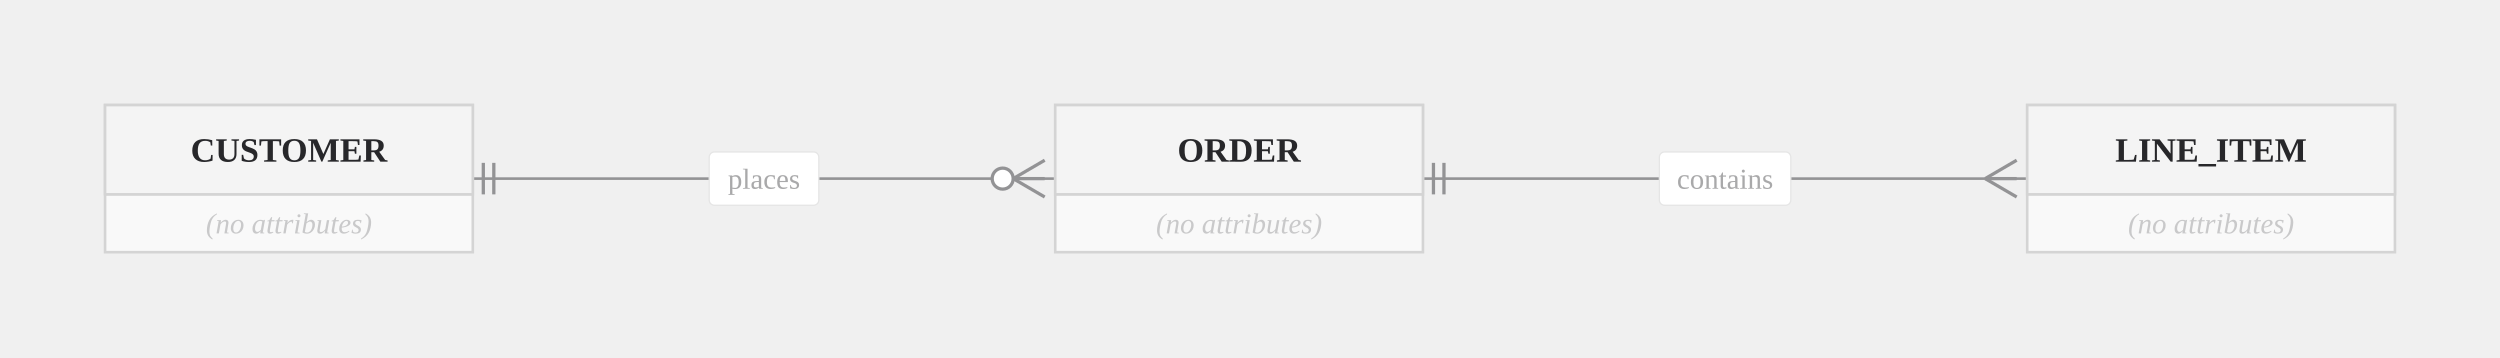
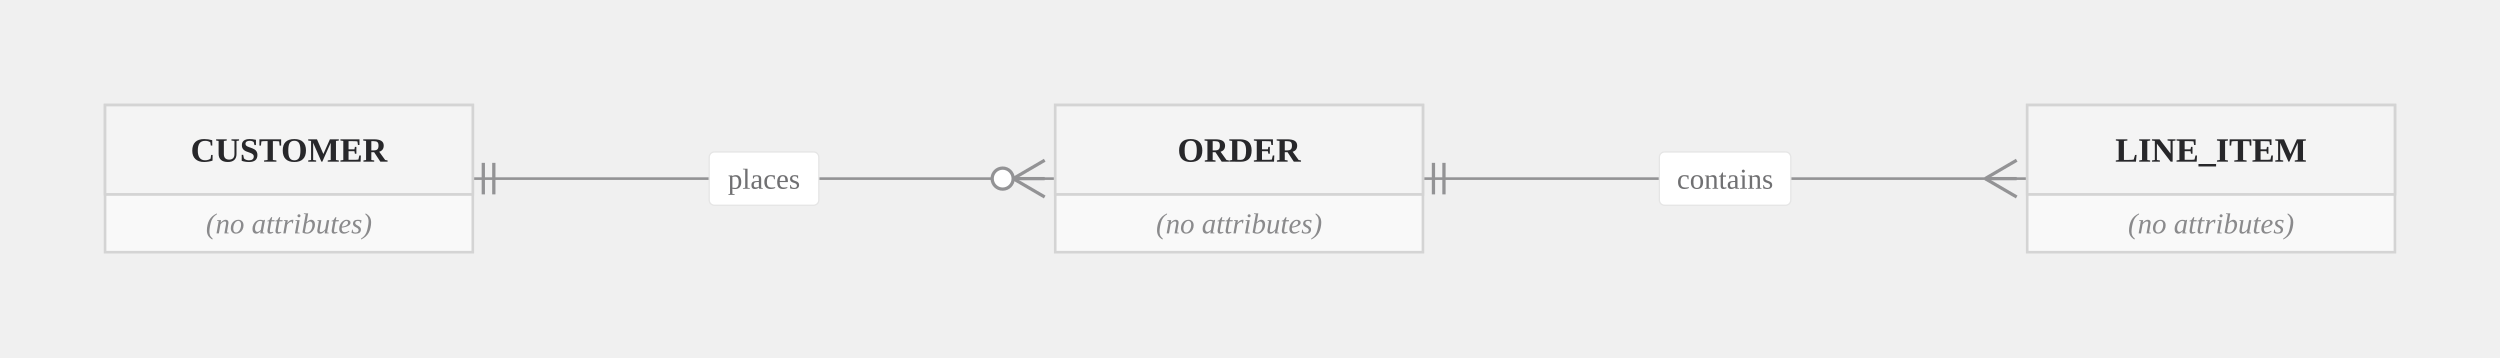
<svg xmlns="http://www.w3.org/2000/svg" viewBox="0 0 951.768 136" width="951.768" height="136" style="--bg:#FFFFFF;--fg:#27272A;--font:Inter;background:#FFFFFF">
  <style>
  text { font-family: var(--font, 'Inter'), system-ui, sans-serif; }
  .mono { font-family: 'JetBrains Mono', 'SF Mono', 'Fira Code', ui-monospace, monospace; }
  svg {
    /* Derived from --bg and --fg (overridable via --line, --accent, etc.) */
    --_text:          #27272A;
-     --_text-sec:      #7d7d7f;
-     --_text-muted:    #a9a9aa;
-     --_text-faint:    #c9c9ca;
+     --_text-sec:      #575759;
+     --_text-muted:    #707072;
+     --_text-faint:    #8a8a8c;
    --_line:          #939395;
    --_arrow:         #47474a;
    --_node-fill:     #f9f9f9;
    --_node-stroke:   #d4d4d4;
    --_group-fill:    #FFFFFF;
    --_group-hdr:     #f4f4f4;
    --_inner-stroke:  #e5e5e5;
    --_key-badge:     #e9e9ea;
  }
</style>
  <defs>
</defs>
  <polyline class="er-relationship" data-entity1="CUSTOMER" data-entity2="ORDER" data-cardinality1="one" data-cardinality2="zero-many" data-identifying="true" data-label="places" points="180,68 401.726,68" fill="none" stroke="#939395" stroke-width="1" />
  <polyline class="er-relationship" data-entity1="ORDER" data-entity2="LINE_ITEM" data-cardinality1="one" data-cardinality2="many" data-identifying="true" data-label="contains" points="541.726,68 771.768,68" fill="none" stroke="#939395" stroke-width="1" />
  <g class="entity" data-id="CUSTOMER" data-label="CUSTOMER">
    <rect x="40" y="40" width="140" height="56" rx="0" ry="0" fill="#f9f9f9" stroke="#d4d4d4" stroke-width="1" />
    <path d="M40,40 H180 V74 H40 Z" fill="#f4f4f4" stroke="#d4d4d4" stroke-width="1" />
    <text x="110" y="57" text-anchor="middle" font-size="13" font-weight="700" fill="#27272A" dy="4.55">CUSTOMER</text>
    <line x1="40" y1="74" x2="180" y2="74" stroke="#d4d4d4" stroke-width="0.75" />
-     <text x="110" y="85" text-anchor="middle" dy="0.35em" font-size="11" fill="#c9c9ca" font-style="italic">(no attributes)</text>
+     <text x="110" y="85" text-anchor="middle" dy="0.35em" font-size="11" fill="#8a8a8c" font-style="italic">(no attributes)</text>
  </g>
  <g class="entity" data-id="ORDER" data-label="ORDER">
    <rect x="401.726" y="40" width="140" height="56" rx="0" ry="0" fill="#f9f9f9" stroke="#d4d4d4" stroke-width="1" />
    <path d="M401.726,40 H541.726 V74 H401.726 Z" fill="#f4f4f4" stroke="#d4d4d4" stroke-width="1" />
    <text x="471.726" y="57" text-anchor="middle" font-size="13" font-weight="700" fill="#27272A" dy="4.55">ORDER</text>
    <line x1="401.726" y1="74" x2="541.726" y2="74" stroke="#d4d4d4" stroke-width="0.75" />
-     <text x="471.726" y="85" text-anchor="middle" dy="0.35em" font-size="11" fill="#c9c9ca" font-style="italic">(no attributes)</text>
+     <text x="471.726" y="85" text-anchor="middle" dy="0.35em" font-size="11" fill="#8a8a8c" font-style="italic">(no attributes)</text>
  </g>
  <g class="entity" data-id="LINE_ITEM" data-label="LINE_ITEM">
    <rect x="771.768" y="40" width="140" height="56" rx="0" ry="0" fill="#f9f9f9" stroke="#d4d4d4" stroke-width="1" />
    <path d="M771.768,40 H911.768 V74 H771.768 Z" fill="#f4f4f4" stroke="#d4d4d4" stroke-width="1" />
    <text x="841.768" y="57" text-anchor="middle" font-size="13" font-weight="700" fill="#27272A" dy="4.55">LINE_ITEM</text>
    <line x1="771.768" y1="74" x2="911.768" y2="74" stroke="#d4d4d4" stroke-width="0.75" />
-     <text x="841.768" y="85" text-anchor="middle" dy="0.35em" font-size="11" fill="#c9c9ca" font-style="italic">(no attributes)</text>
+     <text x="841.768" y="85" text-anchor="middle" dy="0.35em" font-size="11" fill="#8a8a8c" font-style="italic">(no attributes)</text>
  </g>
  <line x1="184" y1="62" x2="184" y2="74" stroke="#939395" stroke-width="1.25" />
  <line x1="188" y1="62" x2="188" y2="74" stroke="#939395" stroke-width="1.25" />
  <line x1="397.726" y1="75" x2="385.726" y2="68" stroke="#939395" stroke-width="1.25" />
  <line x1="397.726" y1="68" x2="385.726" y2="68" stroke="#939395" stroke-width="1.25" />
  <line x1="397.726" y1="61" x2="385.726" y2="68" stroke="#939395" stroke-width="1.25" />
  <circle cx="381.726" cy="68" r="4" fill="#FFFFFF" stroke="#939395" stroke-width="1.25" />
  <line x1="545.726" y1="62" x2="545.726" y2="74" stroke="#939395" stroke-width="1.25" />
  <line x1="549.726" y1="62" x2="549.726" y2="74" stroke="#939395" stroke-width="1.25" />
  <line x1="767.768" y1="75" x2="755.768" y2="68" stroke="#939395" stroke-width="1.25" />
  <line x1="767.768" y1="68" x2="755.768" y2="68" stroke="#939395" stroke-width="1.25" />
  <line x1="767.768" y1="61" x2="755.768" y2="68" stroke="#939395" stroke-width="1.25" />
  <rect x="270" y="57.85" width="41.726" height="20.3" rx="2" ry="2" fill="#FFFFFF" stroke="#e5e5e5" stroke-width="0.5" />
-   <text x="290.863" y="68" text-anchor="middle" font-size="11" font-weight="400" fill="#a9a9aa" dy="3.85">places</text>
+   <text x="290.863" y="68" text-anchor="middle" font-size="11" font-weight="400" fill="#707072" dy="3.85">places</text>
  <rect x="631.726" y="57.85" width="50.042" height="20.3" rx="2" ry="2" fill="#FFFFFF" stroke="#e5e5e5" stroke-width="0.5" />
-   <text x="656.747" y="68" text-anchor="middle" font-size="11" font-weight="400" fill="#a9a9aa" dy="3.85">contains</text>
+   <text x="656.747" y="68" text-anchor="middle" font-size="11" font-weight="400" fill="#707072" dy="3.85">contains</text>
</svg>
